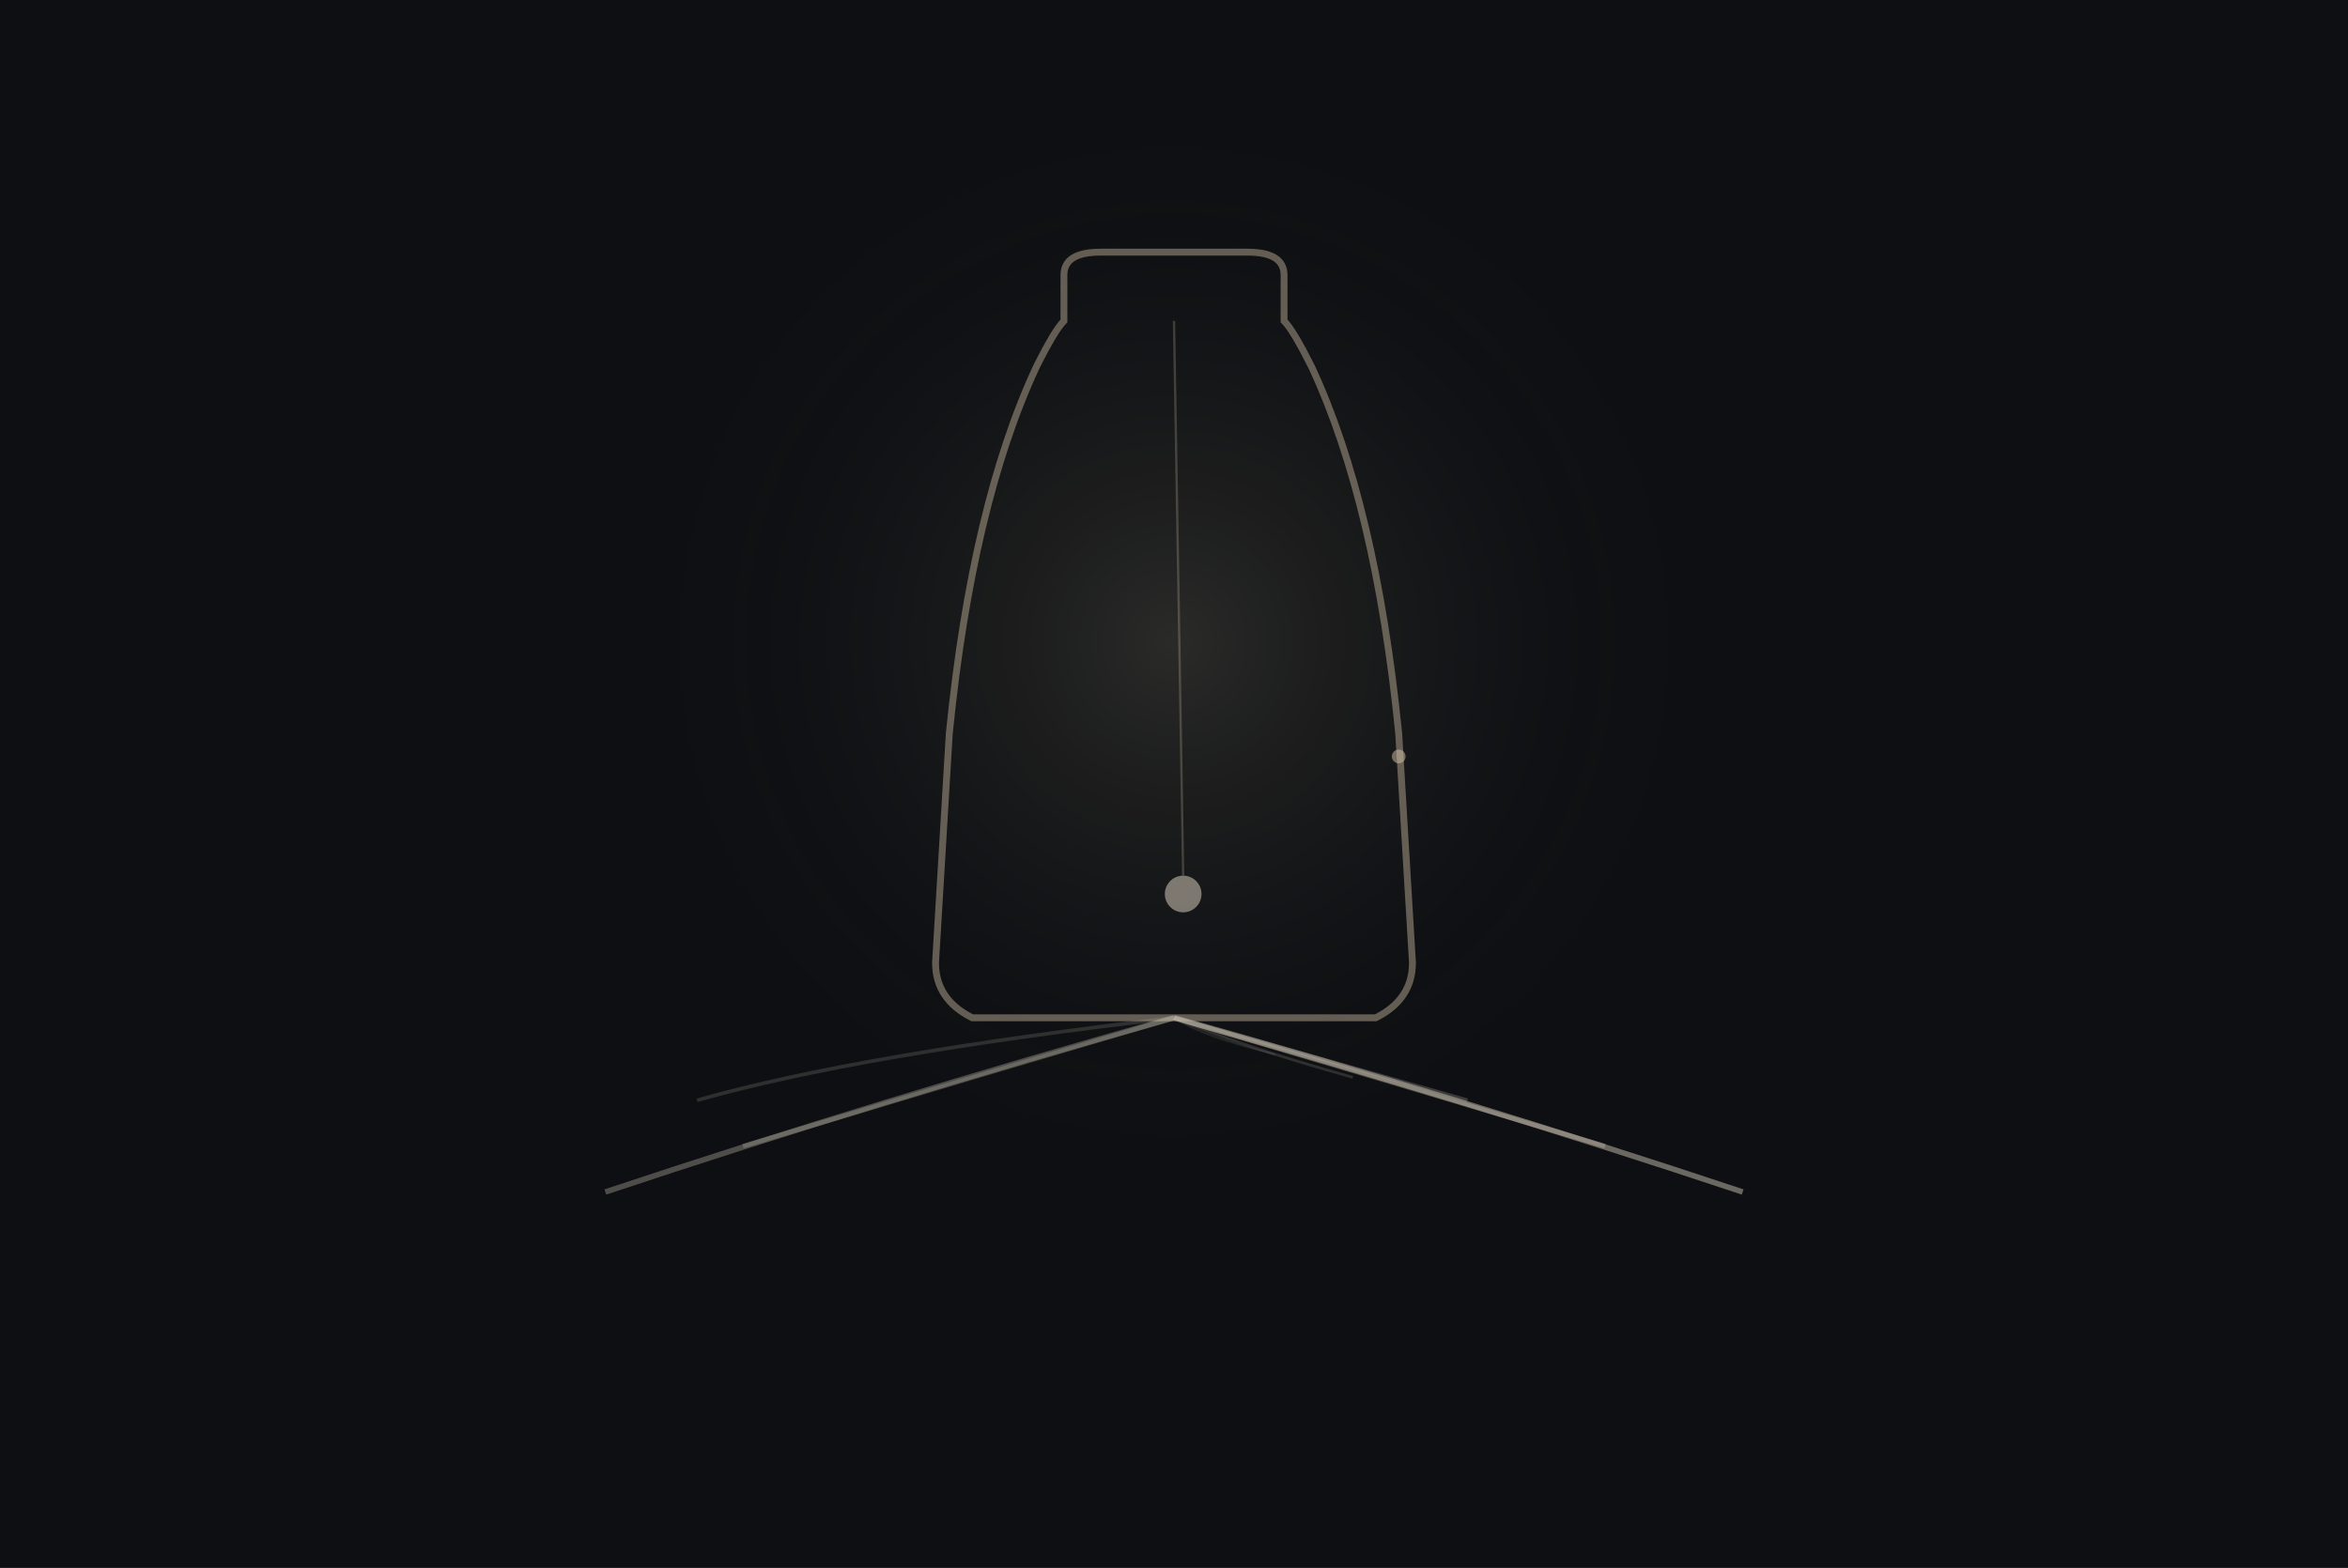
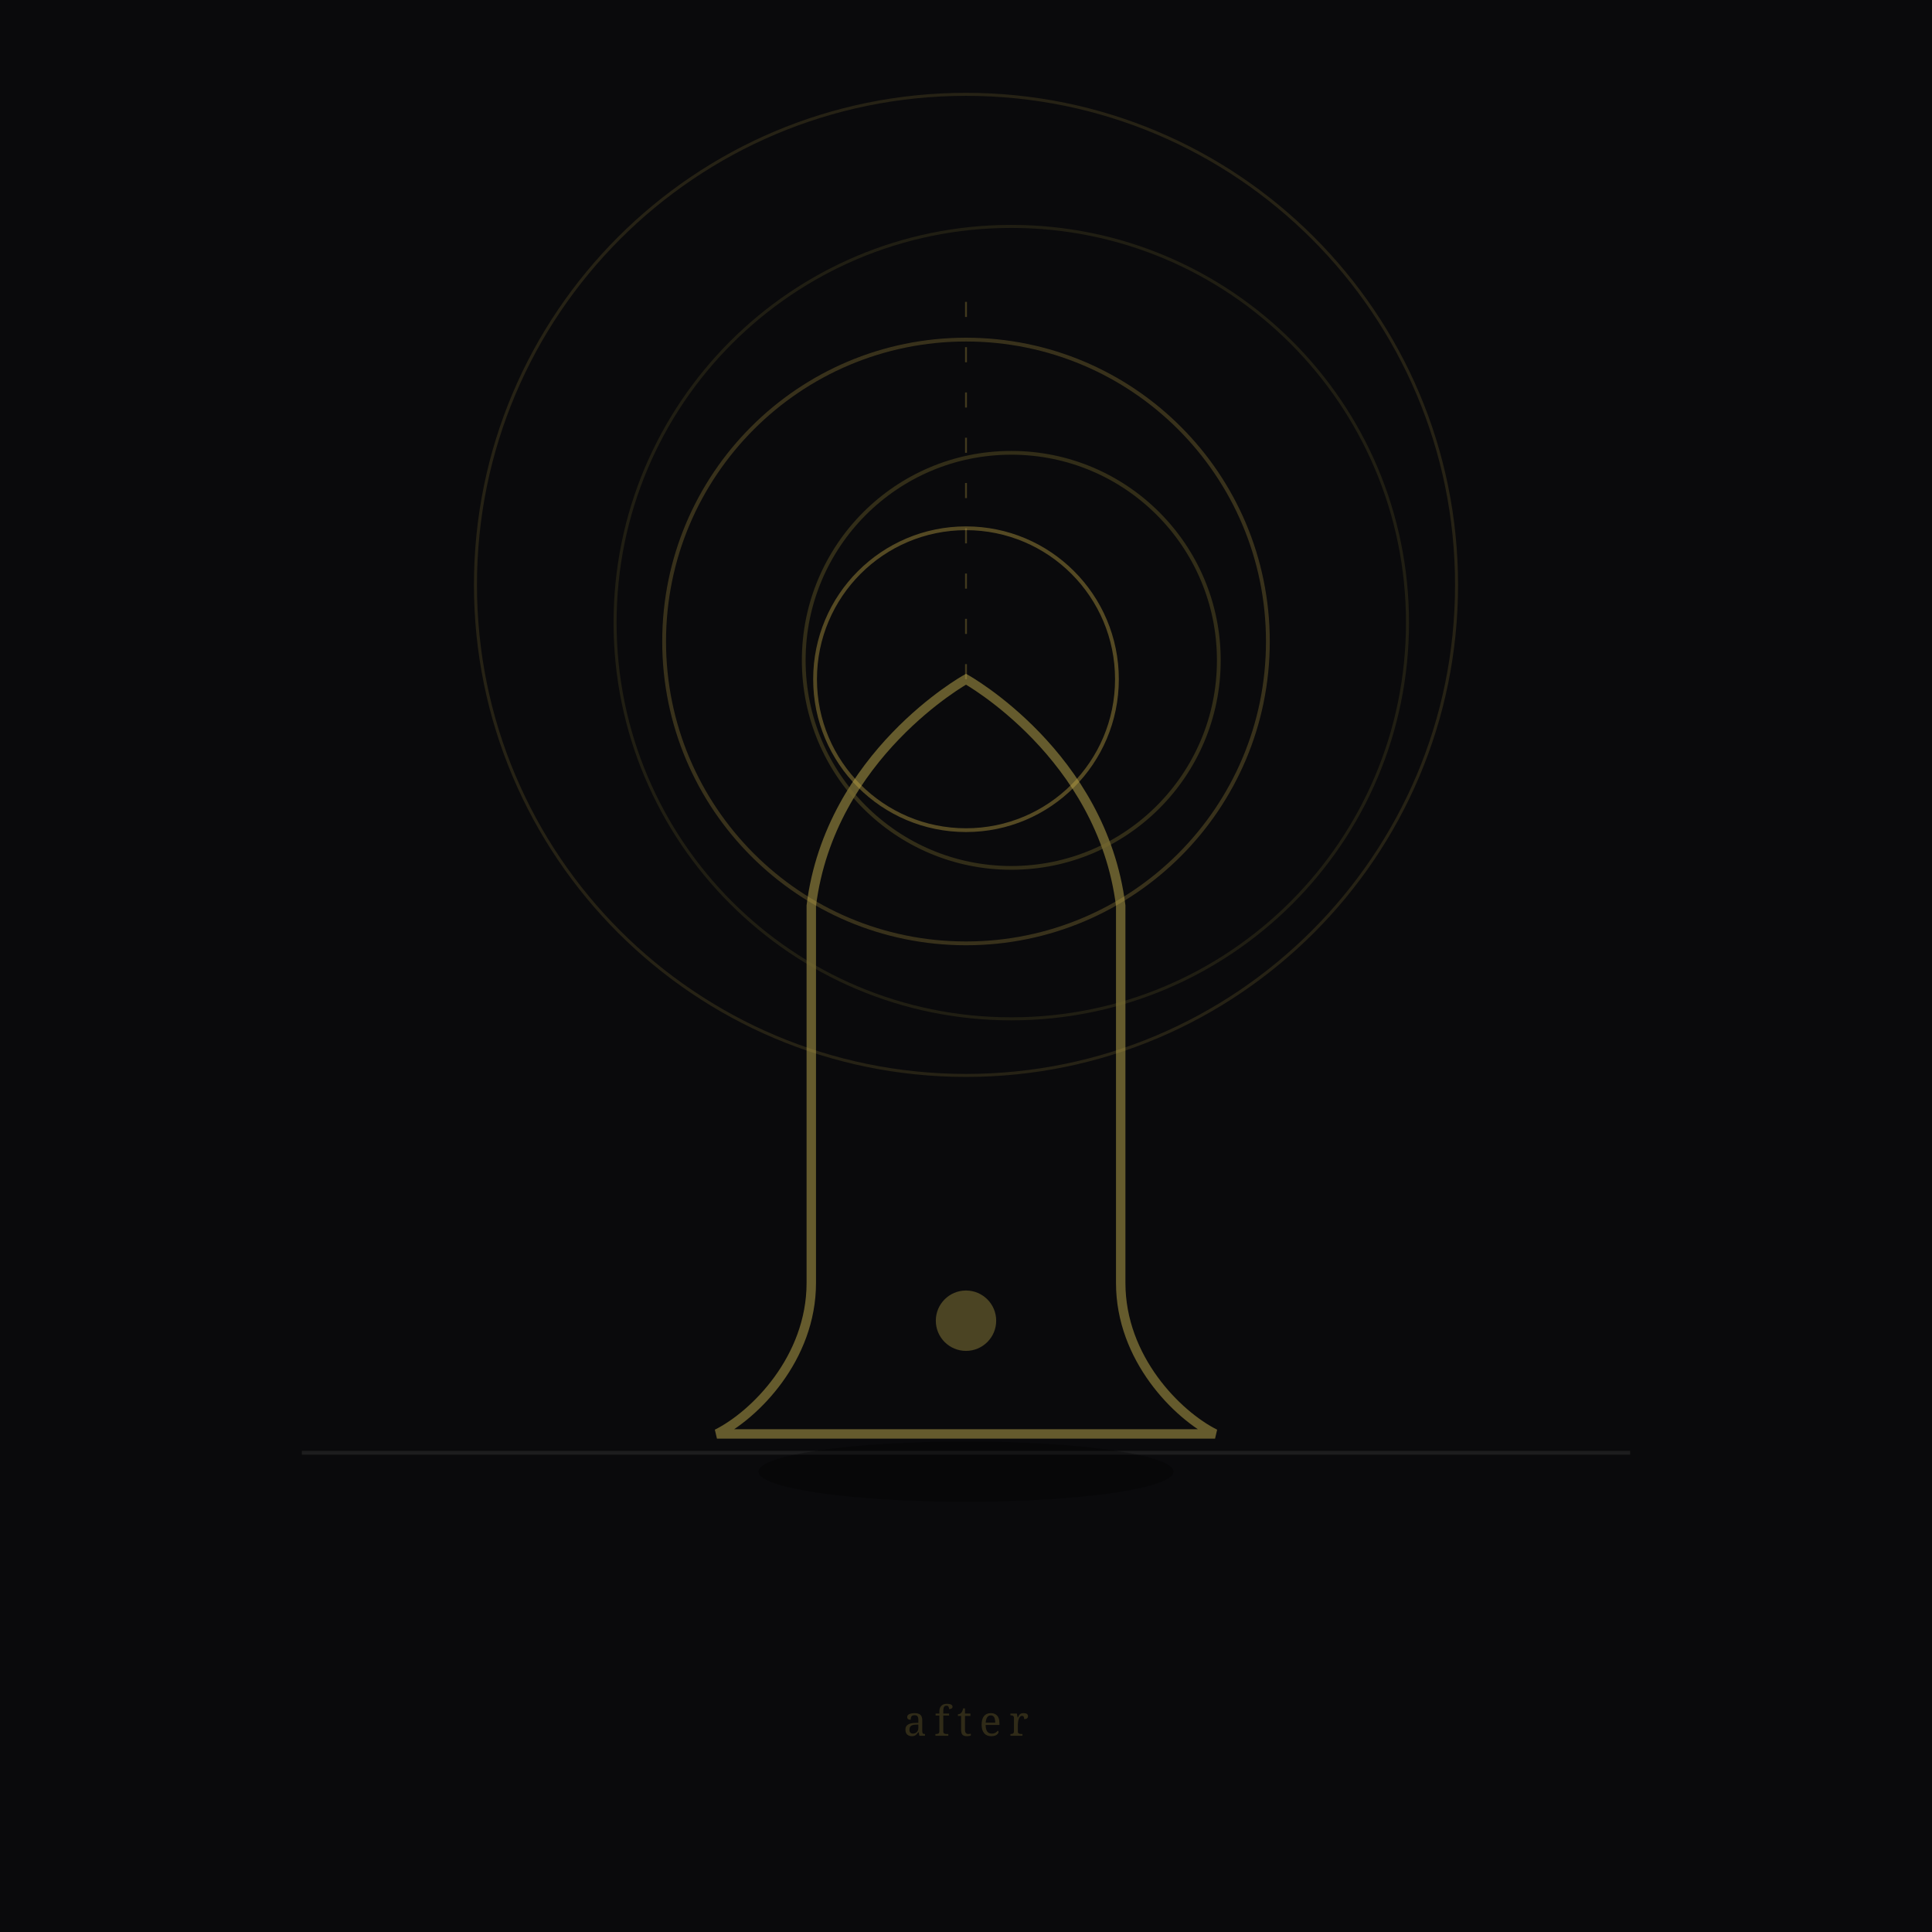
- <svg xmlns="http://www.w3.org/2000/svg" viewBox="0 0 512 342" width="512" height="342">
-   <defs>
-     <radialGradient id="glow" cx="50%" cy="50%" r="50%">
-       <stop offset="0%" stop-color="#d4c4a8" stop-opacity="0.15" />
-       <stop offset="100%" stop-color="#0d0f12" stop-opacity="0" />
-     </radialGradient>
-   </defs>
-   <rect width="512" height="342" fill="#0d0f12" />
-   <path d="M 232 60             Q 232 55 240 55             L 272 55             Q 280 55 280 60            L 280 70            Q 282 72 286 80            Q 300 110 305 160            L 308 210            Q 308 218 300 222            L 212 222            Q 204 218 204 210            L 207 160            Q 212 110 226 80            Q 230 72 232 70 Z" fill="none" stroke="#8a8070" stroke-width="1.5" opacity="0.7" />
-   <circle cx="258" cy="195" r="4" fill="#c9c0b0" opacity="0.6" />
-   <line x1="256" y1="70" x2="258" y2="191" stroke="#8a8070" stroke-width="0.5" opacity="0.4" />
-   <path d="M 256 222 Q 320 240 380 260" fill="none" stroke="#c9c0b0" stroke-width="1.2" opacity="0.5" />
-   <path d="M 256 222 Q 300 235 350 250" fill="none" stroke="#c9c0b0" stroke-width="1.0" opacity="0.35" />
-   <path d="M 256 222 Q 285 230 320 240" fill="none" stroke="#c9c0b0" stroke-width="0.8" opacity="0.25" />
-   <path d="M 256 222 Q 270 228 295 235" fill="none" stroke="#c9c0b0" stroke-width="0.6" opacity="0.18" />
-   <path d="M 256 222 Q 262 226 278 230" fill="none" stroke="#c9c0b0" stroke-width="0.4" opacity="0.12" />
-   <path d="M 256 222 Q 192 240 132 260" fill="none" stroke="#c9c0b0" stroke-width="1.2" opacity="0.35" />
-   <path d="M 256 222 Q 212 235 162 250" fill="none" stroke="#c9c0b0" stroke-width="1.0" opacity="0.25" />
-   <path d="M 256 222 Q 187 230 152 240" fill="none" stroke="#c9c0b0" stroke-width="0.8" opacity="0.18" />
-   <circle cx="256" cy="140" r="120" fill="url(#glow)" />
-   <circle cx="305" cy="165" r="1.5" fill="#d4c4a8" opacity="0.5" />
+ <svg xmlns="http://www.w3.org/2000/svg" viewBox="0 0 512 512">
+   <rect width="512" height="512" fill="#0a0a0c" />
+   <path d="M 256 180             C 256 180 220 200 215 240             L 215 340             C 215 360 200 375 190 380             L 322 380             C 312 375 297 360 297 340             L 297 240             C 292 200 256 180 256 180 Z" fill="none" stroke="#8b7d3a" stroke-width="2.5" opacity="0.7" />
+   <circle cx="256" cy="350" r="8" fill="#8b7d3a" opacity="0.5" />
+   <circle cx="256" cy="180" r="40" fill="none" stroke="#c4a847" stroke-width="1" opacity="0.4" />
+   <circle cx="256" cy="170" r="80" fill="none" stroke="#c4a847" stroke-width="1" opacity="0.25" />
+   <circle cx="256" cy="155" r="130" fill="none" stroke="#c4a847" stroke-width="0.8" opacity="0.15" />
+   <circle cx="268" cy="175" r="55" fill="none" stroke="#7a6d2e" stroke-width="1" opacity="0.35" />
+   <circle cx="268" cy="165" r="105" fill="none" stroke="#7a6d2e" stroke-width="0.8" opacity="0.2" />
+   <line x1="256" y1="180" x2="256" y2="80" stroke="#c4a847" stroke-width="0.5" opacity="0.3" stroke-dasharray="4 8" />
+   <line x1="80" y1="385" x2="432" y2="385" stroke="#3a3a3a" stroke-width="1" opacity="0.4" />
+   <ellipse cx="256" cy="390" rx="55" ry="8" fill="#000" opacity="0.3" />
+   <text x="256" y="460" text-anchor="middle" font-family="serif" font-size="11" fill="#6a5d2a" opacity="0.4" letter-spacing="2">after</text>
</svg>
